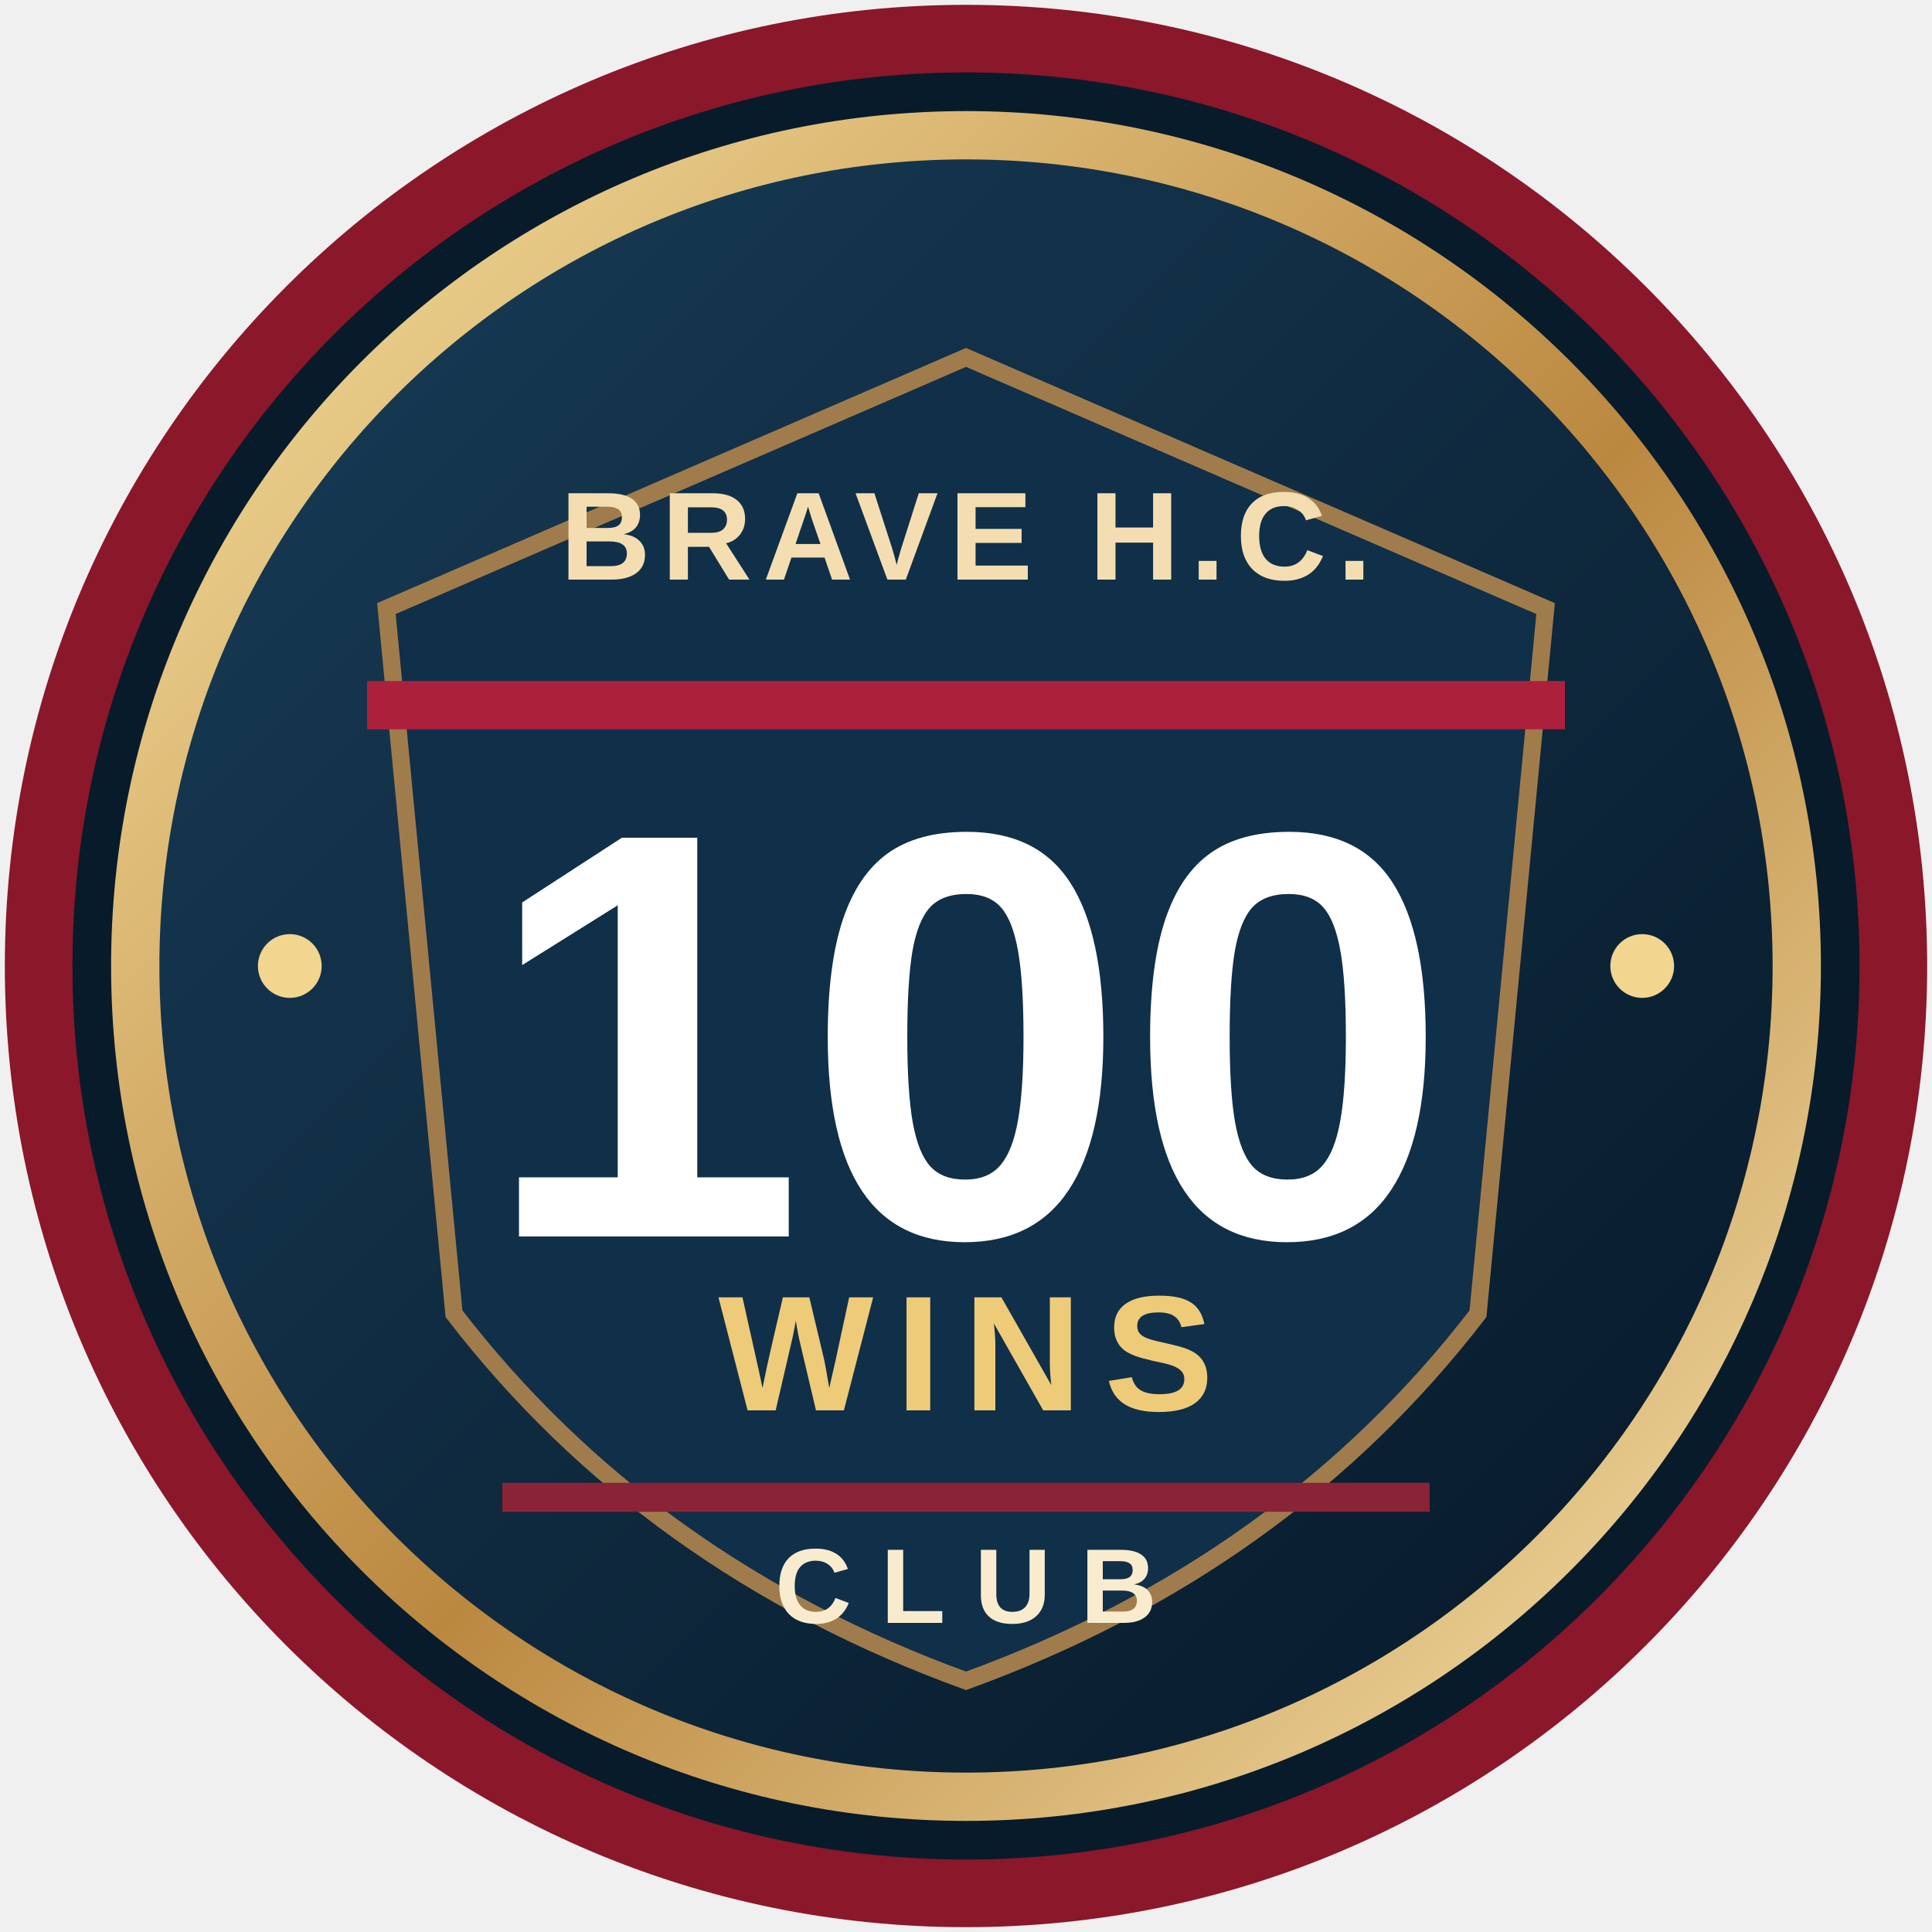
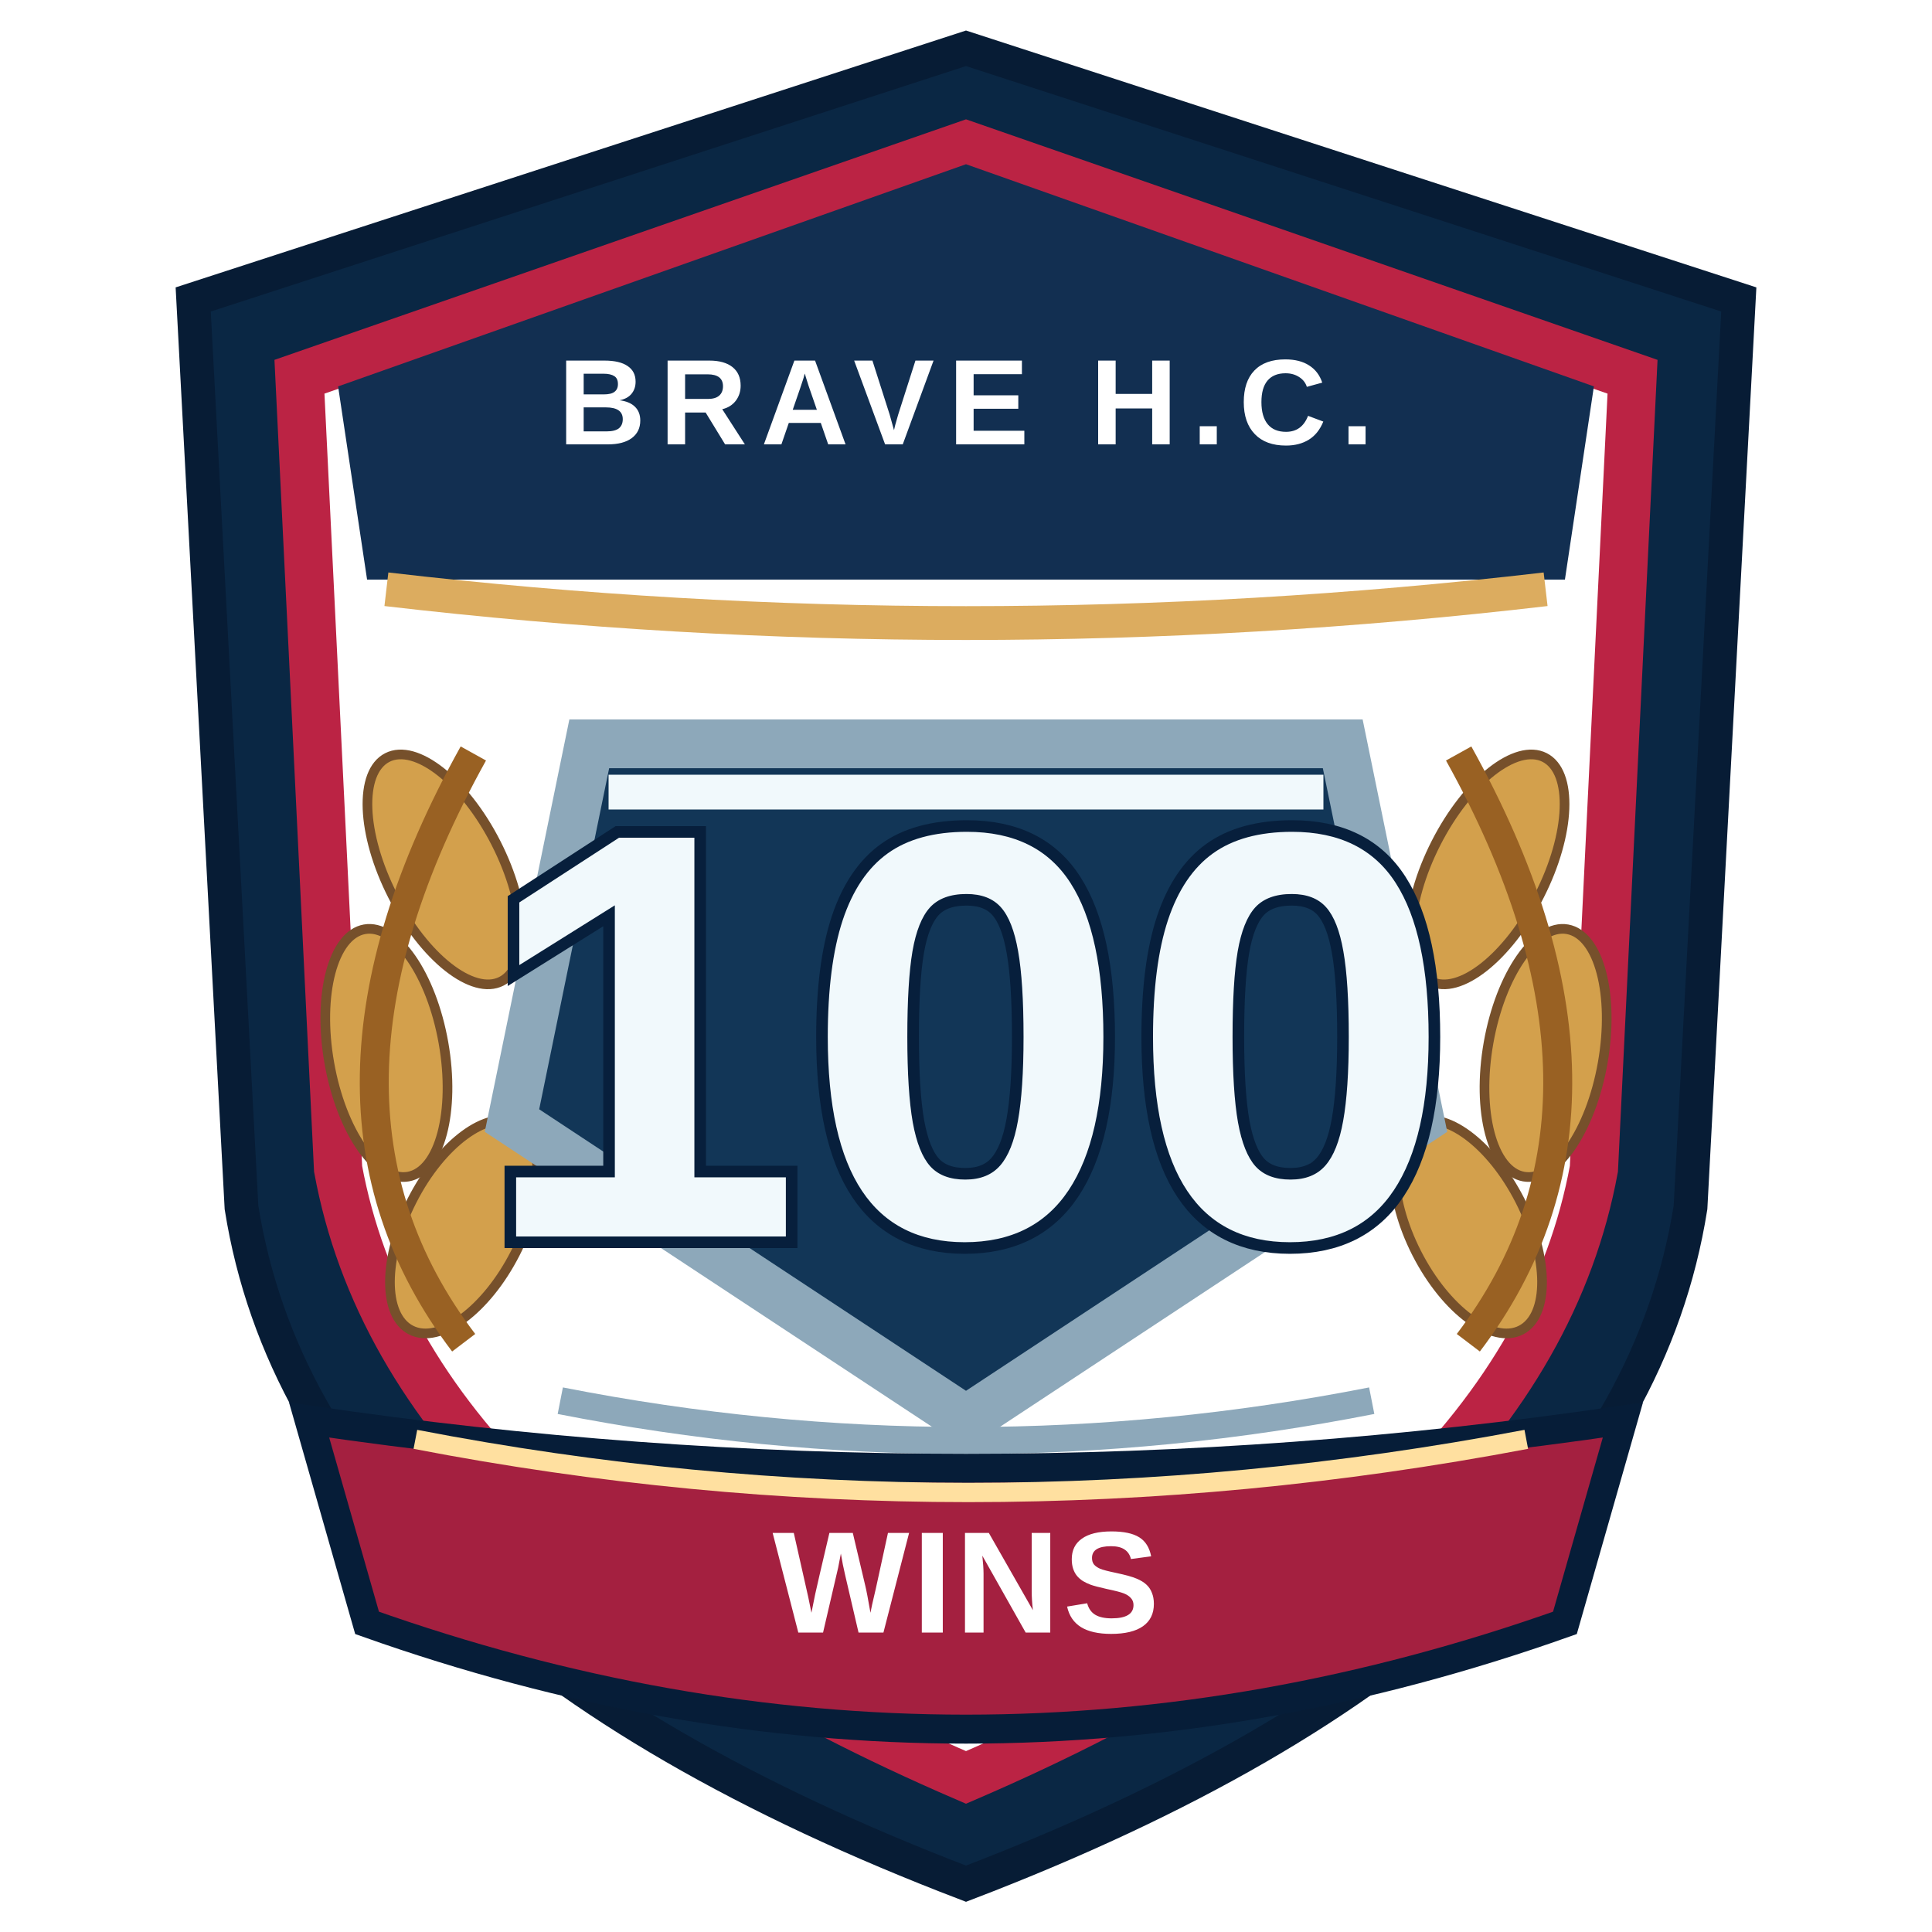
- <svg xmlns="http://www.w3.org/2000/svg" width="200" height="200" viewBox="0 0 200 200">
+ <svg xmlns="http://www.w3.org/2000/svg" viewBox="0 0 200 200" width="200" height="200">
  <defs>
-     <linearGradient id="badge" x1="0" y1="0" x2="1" y2="1">
-       <stop stop-color="#183d58" />
-       <stop offset="1" stop-color="#061727" />
+     <linearGradient id="silver" x1="0" x2="1">
+       <stop stop-color="#637f99" />
+       <stop offset=".24" stop-color="#f8ffff" />
+       <stop offset=".53" stop-color="#9babbb" />
+       <stop offset=".77" stop-color="#fff" />
+       <stop offset="1" stop-color="#50677c" />
    </linearGradient>
-     <linearGradient id="gold" x1="0" y1="0" x2="1" y2="1">
-       <stop stop-color="#f7e1a0" />
-       <stop offset=".54" stop-color="#bb8840" />
-       <stop offset="1" stop-color="#f8e5ad" />
+     <linearGradient id="gold" x1="0" x2="1">
+       <stop stop-color="#8a561f" />
+       <stop offset=".28" stop-color="#ffe4a2" />
+       <stop offset=".58" stop-color="#bd832d" />
+       <stop offset=".83" stop-color="#ffebae" />
+       <stop offset="1" stop-color="#805021" />
    </linearGradient>
  </defs>
-   <circle cx="100" cy="100" r="96" fill="#071b2b" stroke="#8b172b" stroke-width="7" />
-   <circle cx="100" cy="100" r="86" fill="url(#badge)" stroke="url(#gold)" stroke-width="5" />
-   <path d="M40 63 L100 37 L160 63 L153 136 Q133 162 100 174 Q67 162 47 136 Z" fill="#102f49" stroke="#a07c4c" stroke-width="1.8" />
-   <text x="100" y="60" fill="#f4deb1" font-size="13" font-family="Arial,sans-serif" font-weight="bold" letter-spacing="1.1" text-anchor="middle">BRAVE H.C.</text>
-   <path d="M38 73 H162" stroke="#ad203c" stroke-width="5" />
-   <text x="100" y="128" text-anchor="middle" font-family="Arial,sans-serif" font-size="60" font-weight="900" fill="#ffffff">100</text>
-   <text x="100" y="146" text-anchor="middle" font-family="Arial,sans-serif" font-size="17" letter-spacing="2.3" font-weight="bold" fill="#eecb79">WINS</text>
-   <path d="M52 155 H148" stroke="#8b2336" stroke-width="3" />
-   <text x="100" y="168" text-anchor="middle" font-family="Arial,sans-serif" font-size="11" letter-spacing="3" font-weight="bold" fill="#f9ecce">CLUB</text>
-   <circle cx="30" cy="100" r="3.3" fill="#f2d58f" />
-   <circle cx="170" cy="100" r="3.3" fill="#f2d58f" />
+   <rect width="200" height="200" fill="#ffffff" />
+   <path d="M100 5 L180 31 L175 125 Q168 169 100 195 Q32 169 25 125 L20 31 Z" fill="#0a2744" stroke="#071c35" stroke-width="3.5" />
+   <path d="M100 15 L169 39 L165 121 Q158 159 100 184 Q42 159 35 121 L31 39 Z" fill="#ffffff" stroke="#bb2344" stroke-width="5" />
+   <path d="M35 40 L100 17 L165 40 L162 60 L38 60 Z" fill="#122f51" />
+   <text x="100" y="46" font-family="Arial,sans-serif" font-size="12.6" font-weight="900" letter-spacing="1.4" text-anchor="middle" fill="#fff">BRAVE H.C.</text>
+   <path d="M40 61 Q100 68 160 61" stroke="#dcac5f" stroke-width="3.5" fill="none" />
+   <g fill="#d3a04c" stroke="#76502b" stroke-width="1">
+     <ellipse cx="46" cy="90" rx="6" ry="13" transform="rotate(-27 46 90)" />
+     <ellipse cx="40" cy="109" rx="6" ry="13" transform="rotate(-10 40 109)" />
+     <ellipse cx="48" cy="127" rx="6" ry="12" transform="rotate(27 48 127)" />
+     <ellipse cx="154" cy="90" rx="6" ry="13" transform="rotate(27 154 90)" />
+     <ellipse cx="160" cy="109" rx="6" ry="13" transform="rotate(10 160 109)" />
+     <ellipse cx="152" cy="127" rx="6" ry="12" transform="rotate(-27 152 127)" />
+   </g>
+   <path d="M48 139 Q29 114 49 78 M152 139 Q171 114 151 78" stroke="#996123" stroke-width="3" fill="none" />
+   <path d="M61 77 L139 77 L147 116 L100 147 L53 116 Z" fill="#123657" stroke="#8da8ba" stroke-width="5.05" />
+   <path d="M63 82 H137" stroke="#f1f9fc" stroke-width="3.6" />
+   <text x="100" y="128" text-anchor="middle" font-family="Arial,sans-serif" font-size="60" font-weight="900" fill="#f1f9fc" stroke="#071f3c" stroke-width="2.4" paint-order="stroke" letter-spacing=".3">100</text>
+   <path d="M58 145 Q100 153.25 142 145" fill="none" stroke="#8da8ba" stroke-width="2.8" />
+   <path d="M32 147 Q100 157 168 147 L162 168 Q100 190 38 168 Z" fill="#a42040" stroke="#061d38" stroke-width="3" />
+   <path d="M43 149 Q100 160 158 149" fill="none" stroke="#ffe0a0" stroke-width="2" />
+   <text x="100" y="169" text-anchor="middle" font-family="Arial,sans-serif" font-size="15" font-weight="900" fill="#fff" stroke="none" stroke-width="0" paint-order="stroke" letter-spacing=".3">WINS</text>
</svg>
